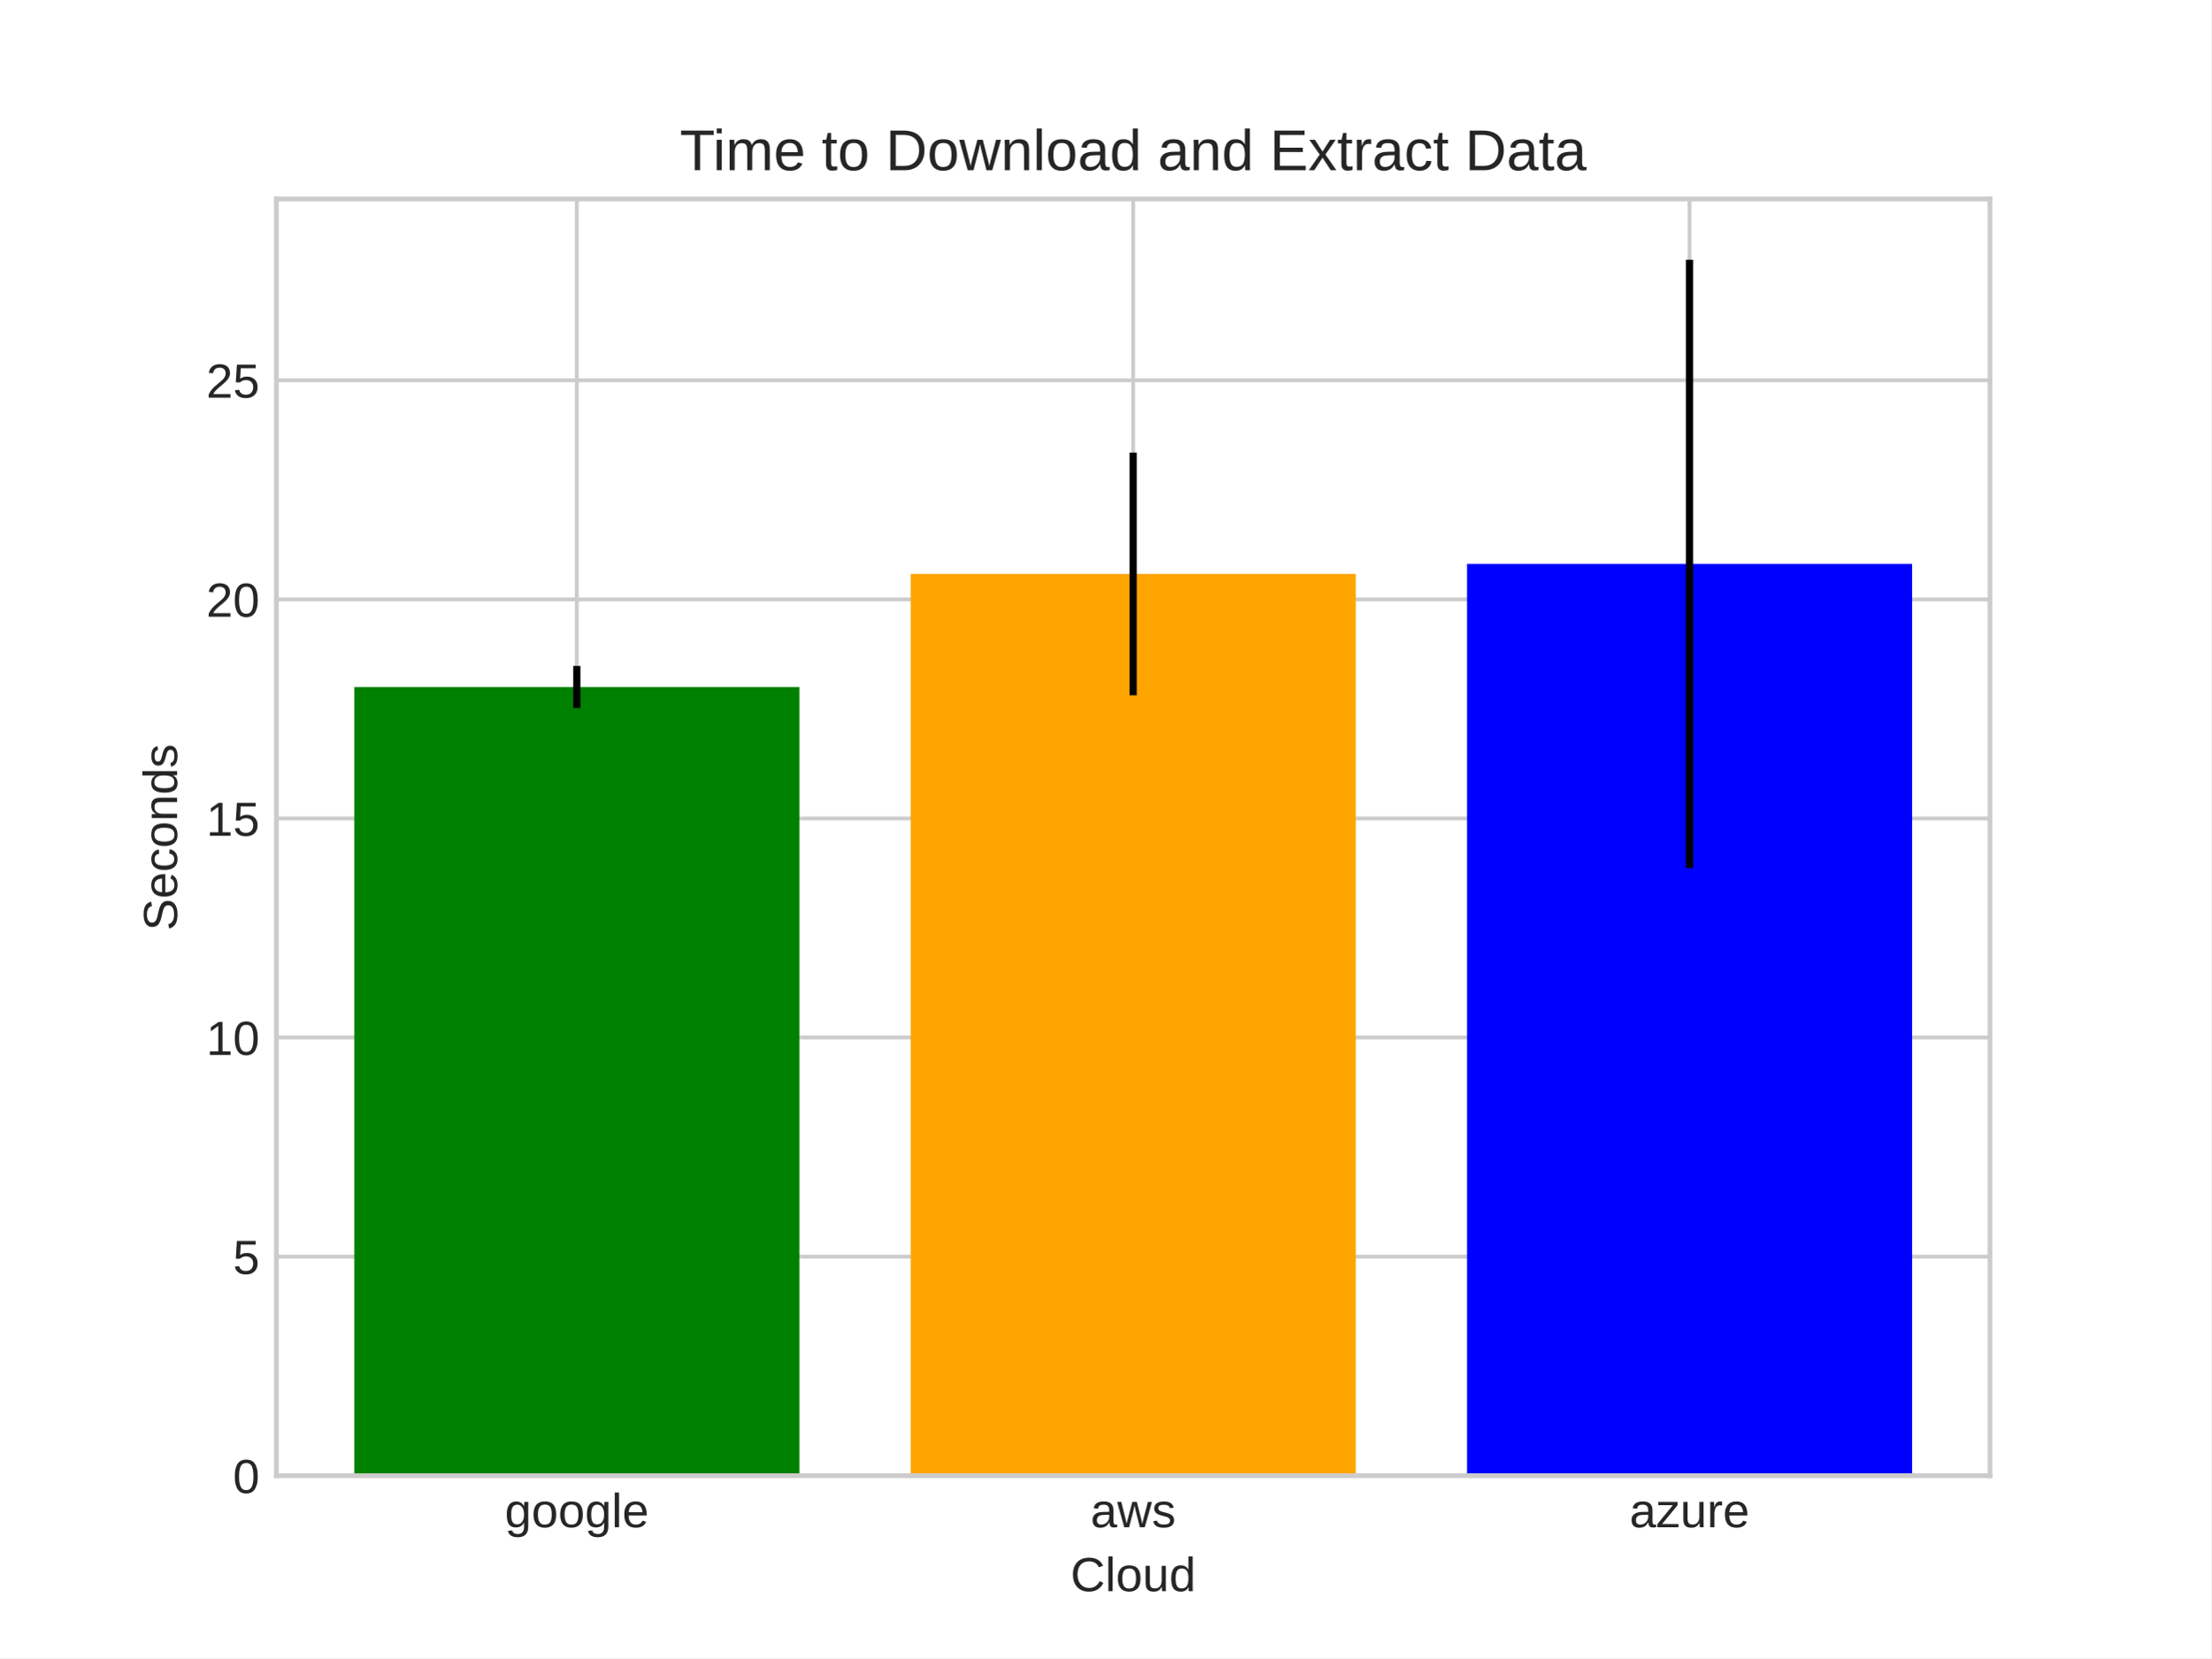
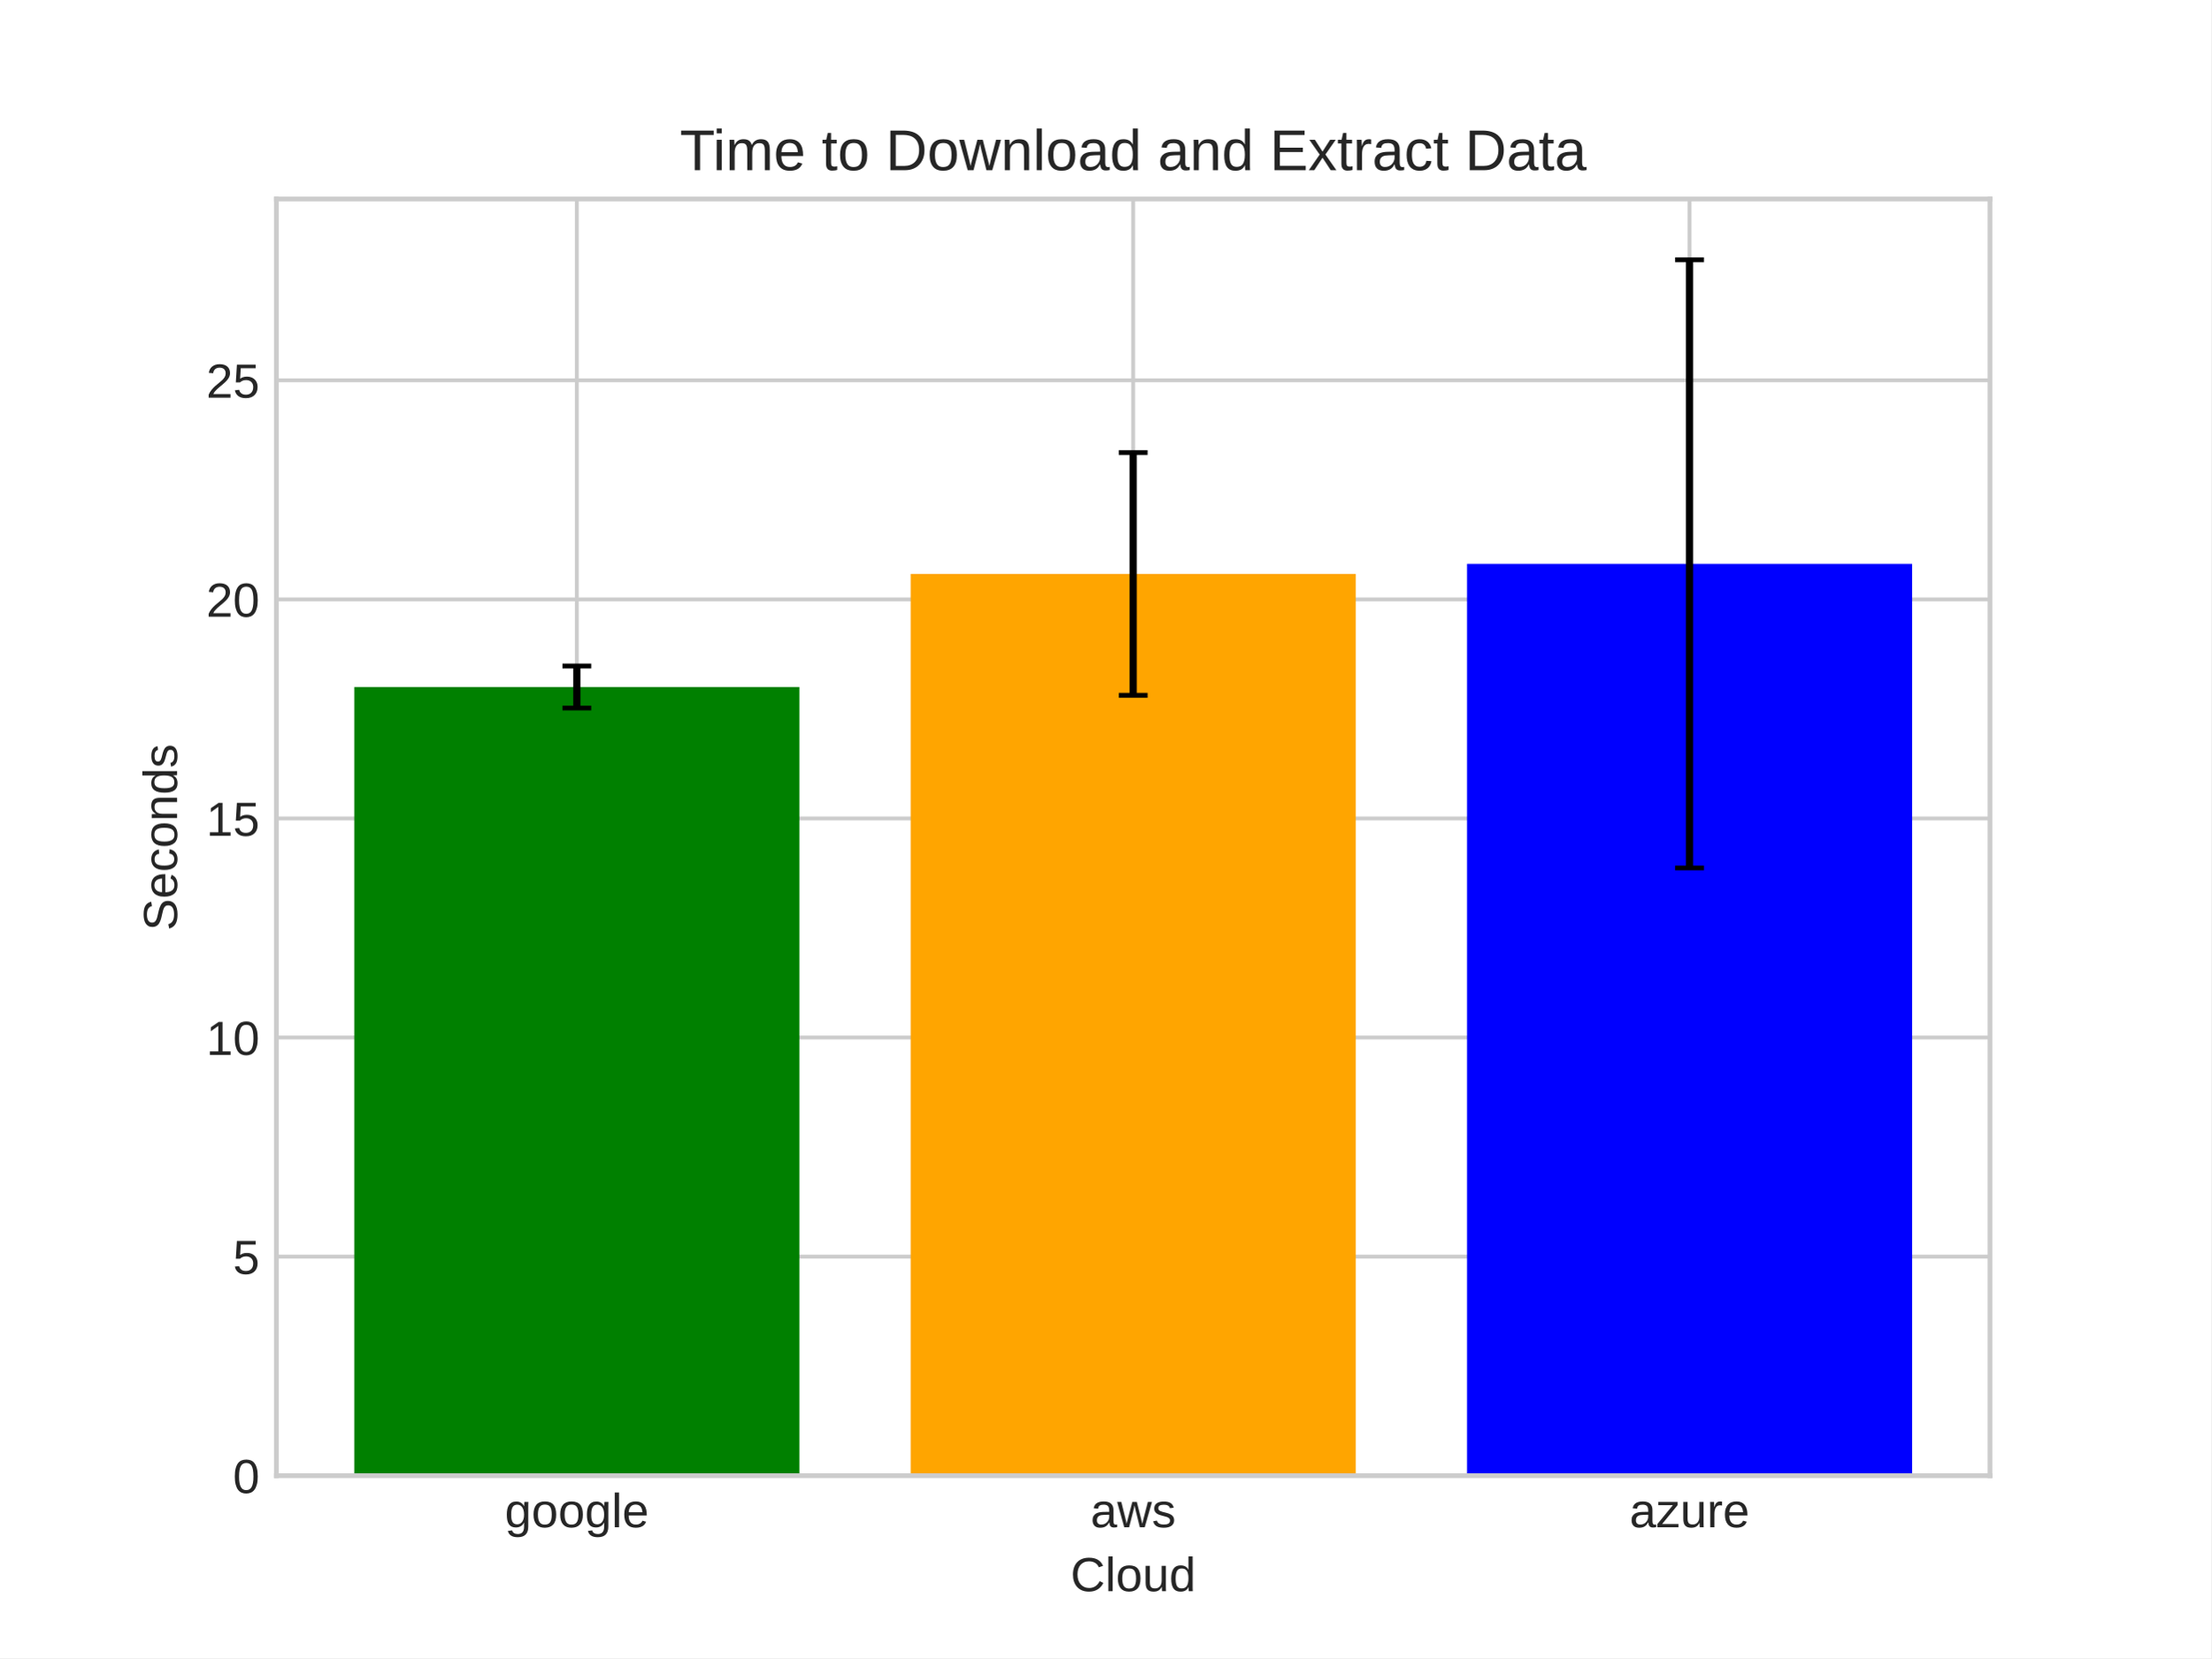
<svg xmlns="http://www.w3.org/2000/svg" xmlns:xlink="http://www.w3.org/1999/xlink" height="345.6pt" version="1.1" viewBox="0 0 460.8 345.6" width="460.8pt">
  <defs>
    <style type="text/css">*{stroke-linecap:butt;stroke-linejoin:round;}</style>
  </defs>
  <g id="figure_1">
    <g id="patch_1">
      <path d="M 0 345.6  L 460.8 345.6  L 460.8 0  L 0 0  z " style="fill:#ffffff;" />
    </g>
    <g id="axes_1">
      <g id="patch_2">
        <path d="M 57.6 307.584  L 414.72 307.584  L 414.72 41.472  L 57.6 41.472  z " style="fill:#ffffff;" />
      </g>
      <g id="matplotlib.axis_1">
        <g id="xtick_1">
          <g id="line2d_1">
-             <path clip-path="url(#p1fde861986)" d="M 120.212 307.584  L 120.212 41.472  " style="fill:none;stroke:#cccccc;stroke-linecap:round;stroke-width:0.8;" />
+             <path clip-path="url(#peefc83004d)" d="M 120.212 307.584  L 120.212 41.472  " style="fill:none;stroke:#cccccc;stroke-linecap:round;stroke-width:0.8;" />
          </g>
          <g id="line2d_2" />
          <g id="text_1">
            <g style="fill:#262626;" transform="translate(105.1987 318.3309)scale(0.1 -0.1)">
              <defs>
                <path d="M 26.766 -20.75  Q 22.219 -20.75 18.703 -19.812  Q 15.188 -18.891 12.688 -17.156  Q 10.203 -15.438 8.641 -13.031  Q 7.078 -10.641 6.391 -7.719  L 15.234 -6.453  Q 16.109 -10.109 19.109 -12.078  Q 22.125 -14.062 27 -14.062  Q 29.984 -14.062 32.422 -13.234  Q 34.859 -12.406 36.562 -10.562  Q 38.281 -8.734 39.203 -5.797  Q 40.141 -2.875 40.141 1.312  L 40.141 9.812  L 40.047 9.812  Q 39.062 7.812 37.625 5.984  Q 36.188 4.156 34.109 2.734  Q 32.031 1.312 29.297 0.453  Q 26.562 -0.391 23.047 -0.391  Q 18.016 -0.391 14.422 1.297  Q 10.844 2.984 8.562 6.344  Q 6.297 9.719 5.25 14.719  Q 4.203 19.734 4.203 26.312  Q 4.203 32.672 5.25 37.75  Q 6.297 42.828 8.656 46.359  Q 11.031 49.906 14.812 51.781  Q 18.609 53.656 24.031 53.656  Q 29.641 53.656 33.766 51.094  Q 37.891 48.531 40.141 43.797  L 40.234 43.797  Q 40.234 45.016 40.297 46.531  Q 40.375 48.047 40.453 49.391  Q 40.531 50.734 40.625 51.703  Q 40.719 52.688 40.828 52.828  L 49.172 52.828  Q 49.125 52.391 49.078 51.344  Q 49.031 50.297 48.969 48.828  Q 48.922 47.359 48.891 45.578  Q 48.875 43.797 48.875 41.891  L 48.875 1.516  Q 48.875 -9.578 43.422 -15.156  Q 37.984 -20.75 26.766 -20.75  z M 40.141 26.422  Q 40.141 31.938 38.938 35.859  Q 37.75 39.797 35.797 42.281  Q 33.844 44.781 31.328 45.953  Q 28.812 47.125 26.172 47.125  Q 22.797 47.125 20.375 45.953  Q 17.969 44.781 16.375 42.266  Q 14.797 39.75 14.031 35.812  Q 13.281 31.891 13.281 26.422  Q 13.281 20.703 14.031 16.812  Q 14.797 12.938 16.359 10.547  Q 17.922 8.156 20.312 7.125  Q 22.703 6.109 26.031 6.109  Q 28.656 6.109 31.172 7.219  Q 33.688 8.344 35.688 10.781  Q 37.703 13.234 38.922 17.094  Q 40.141 20.953 40.141 26.422  z " id="LiberationSans-103" />
                <path d="M 51.422 26.469  Q 51.422 12.594 45.312 5.797  Q 39.203 -0.984 27.594 -0.984  Q 22.078 -0.984 17.719 0.672  Q 13.375 2.344 10.375 5.766  Q 7.375 9.188 5.781 14.328  Q 4.203 19.484 4.203 26.469  Q 4.203 53.812 27.875 53.812  Q 34.031 53.812 38.5 52.094  Q 42.969 50.391 45.828 46.969  Q 48.688 43.562 50.047 38.422  Q 51.422 33.297 51.422 26.469  z M 42.188 26.469  Q 42.188 32.625 41.234 36.625  Q 40.281 40.625 38.453 43.016  Q 36.625 45.406 33.984 46.359  Q 31.344 47.312 28.031 47.312  Q 24.656 47.312 21.938 46.312  Q 19.234 45.312 17.328 42.891  Q 15.438 40.484 14.422 36.469  Q 13.422 32.469 13.422 26.469  Q 13.422 20.312 14.5 16.281  Q 15.578 12.25 17.453 9.859  Q 19.344 7.469 21.906 6.484  Q 24.469 5.516 27.484 5.516  Q 30.859 5.516 33.594 6.469  Q 36.328 7.422 38.234 9.812  Q 40.141 12.203 41.156 16.25  Q 42.188 20.312 42.188 26.469  z " id="LiberationSans-111" />
                <path d="M 6.734 0  L 6.734 72.469  L 15.531 72.469  L 15.531 0  z " id="LiberationSans-108" />
                <path d="M 13.484 24.562  Q 13.484 20.406 14.328 16.906  Q 15.188 13.422 16.969 10.906  Q 18.75 8.406 21.531 7  Q 24.312 5.609 28.219 5.609  Q 33.938 5.609 37.375 7.906  Q 40.828 10.203 42.047 13.719  L 49.75 11.531  Q 48.922 9.328 47.438 7.109  Q 45.953 4.891 43.453 3.094  Q 40.969 1.312 37.234 0.156  Q 33.5 -0.984 28.219 -0.984  Q 16.5 -0.984 10.375 6  Q 4.25 12.984 4.25 26.766  Q 4.25 34.188 6.094 39.328  Q 7.953 44.484 11.172 47.703  Q 14.406 50.922 18.703 52.359  Q 23 53.812 27.875 53.812  Q 34.516 53.812 38.984 51.656  Q 43.453 49.516 46.156 45.719  Q 48.875 41.938 50.016 36.812  Q 51.172 31.688 51.172 25.734  L 51.172 24.562  z M 42.094 31.297  Q 41.359 39.656 37.844 43.484  Q 34.328 47.312 27.734 47.312  Q 25.531 47.312 23.109 46.609  Q 20.703 45.906 18.656 44.094  Q 16.609 42.281 15.188 39.172  Q 13.766 36.078 13.578 31.297  z " id="LiberationSans-101" />
              </defs>
              <use xlink:href="#LiberationSans-103" />
              <use x="55.615" xlink:href="#LiberationSans-111" />
              <use x="111.23" xlink:href="#LiberationSans-111" />
              <use x="166.846" xlink:href="#LiberationSans-103" />
              <use x="222.461" xlink:href="#LiberationSans-108" />
              <use x="244.678" xlink:href="#LiberationSans-101" />
            </g>
          </g>
        </g>
        <g id="xtick_2">
          <g id="line2d_3">
-             <path clip-path="url(#p1fde861986)" d="M 236.16 307.584  L 236.16 41.472  " style="fill:none;stroke:#cccccc;stroke-linecap:round;stroke-width:0.8;" />
+             <path clip-path="url(#peefc83004d)" d="M 236.16 307.584  L 236.16 41.472  " style="fill:none;stroke:#cccccc;stroke-linecap:round;stroke-width:0.8;" />
          </g>
          <g id="line2d_4" />
          <g id="text_2">
            <g style="fill:#262626;" transform="translate(227.2686 318.3309)scale(0.1 -0.1)">
              <defs>
                <path d="M 20.219 -0.984  Q 12.25 -0.984 8.25 3.219  Q 4.25 7.422 4.25 14.75  Q 4.25 19.969 6.219 23.312  Q 8.203 26.656 11.391 28.562  Q 14.594 30.469 18.688 31.203  Q 22.797 31.938 27.047 32.031  L 38.922 32.234  L 38.922 35.109  Q 38.922 38.375 38.234 40.672  Q 37.547 42.969 36.125 44.375  Q 34.719 45.797 32.594 46.453  Q 30.469 47.125 27.594 47.125  Q 25.047 47.125 23 46.75  Q 20.953 46.391 19.438 45.438  Q 17.922 44.484 16.984 42.844  Q 16.062 41.219 15.766 38.719  L 6.594 39.547  Q 7.078 42.672 8.438 45.281  Q 9.812 47.906 12.328 49.797  Q 14.844 51.703 18.625 52.75  Q 22.406 53.812 27.781 53.812  Q 37.75 53.812 42.766 49.234  Q 47.797 44.672 47.797 36.031  L 47.797 13.281  Q 47.797 9.375 48.828 7.391  Q 49.859 5.422 52.734 5.422  Q 53.469 5.422 54.203 5.516  Q 54.938 5.609 55.609 5.766  L 55.609 0.297  Q 53.953 -0.094 52.312 -0.281  Q 50.688 -0.484 48.828 -0.484  Q 46.344 -0.484 44.562 0.172  Q 42.781 0.828 41.656 2.172  Q 40.531 3.516 39.938 5.484  Q 39.359 7.469 39.203 10.109  L 38.922 10.109  Q 37.5 7.562 35.812 5.516  Q 34.125 3.469 31.875 2.031  Q 29.641 0.594 26.781 -0.188  Q 23.922 -0.984 20.219 -0.984  z M 22.219 5.609  Q 26.422 5.609 29.562 7.141  Q 32.719 8.688 34.781 11.078  Q 36.859 13.484 37.891 16.312  Q 38.922 19.141 38.922 21.734  L 38.922 26.078  L 29.297 25.875  Q 26.078 25.828 23.172 25.406  Q 20.266 25 18.062 23.781  Q 15.875 22.562 14.578 20.359  Q 13.281 18.172 13.281 14.594  Q 13.281 10.297 15.594 7.953  Q 17.922 5.609 22.219 5.609  z " id="LiberationSans-97" />
                <path d="M 57.328 0  L 47.125 0  L 38.672 34.078  Q 38.281 35.406 37.859 37.359  Q 37.453 39.312 37.062 41.156  Q 36.578 43.312 36.141 45.609  Q 35.688 43.406 35.203 41.266  Q 34.812 39.406 34.344 37.406  Q 33.891 35.406 33.5 33.891  L 24.812 0  L 14.656 0  L -0.141 52.828  L 8.547 52.828  L 17.484 16.938  Q 17.828 15.828 18.156 14.188  Q 18.5 12.547 18.844 10.984  Q 19.188 9.188 19.578 7.281  Q 19.969 9.125 20.406 10.891  Q 20.797 12.406 21.188 13.969  Q 21.578 15.531 21.875 16.547  L 31.453 52.828  L 40.875 52.828  L 50.094 16.547  Q 50.438 15.281 50.828 13.672  Q 51.219 12.062 51.562 10.641  Q 51.953 8.984 52.344 7.281  Q 52.734 9.125 53.125 10.891  Q 53.469 12.406 53.828 14.031  Q 54.203 15.672 54.547 16.938  L 63.875 52.828  L 72.469 52.828  z " id="LiberationSans-119" />
                <path d="M 46.391 14.594  Q 46.391 10.891 44.938 7.984  Q 43.5 5.078 40.766 3.094  Q 38.031 1.125 34.047 0.062  Q 30.078 -0.984 24.953 -0.984  Q 20.359 -0.984 16.672 -0.266  Q 12.984 0.438 10.203 2  Q 7.422 3.562 5.531 6.125  Q 3.656 8.688 2.781 12.406  L 10.547 13.922  Q 11.672 9.672 15.188 7.688  Q 18.703 5.719 24.953 5.719  Q 27.781 5.719 30.141 6.109  Q 32.516 6.5 34.219 7.453  Q 35.938 8.406 36.891 9.984  Q 37.844 11.578 37.844 13.922  Q 37.844 16.312 36.719 17.844  Q 35.594 19.391 33.594 20.406  Q 31.594 21.438 28.734 22.188  Q 25.875 22.953 22.469 23.875  Q 19.281 24.703 16.156 25.734  Q 13.031 26.766 10.516 28.438  Q 8.016 30.125 6.453 32.609  Q 4.891 35.109 4.891 38.875  Q 4.891 46.094 10.031 49.875  Q 15.188 53.656 25.047 53.656  Q 33.797 53.656 38.938 50.578  Q 44.094 47.516 45.453 40.719  L 37.547 39.75  Q 37.109 41.797 35.938 43.188  Q 34.766 44.578 33.109 45.438  Q 31.453 46.297 29.375 46.656  Q 27.297 47.016 25.047 47.016  Q 19.094 47.016 16.25 45.203  Q 13.422 43.406 13.422 39.75  Q 13.422 37.594 14.469 36.203  Q 15.531 34.812 17.406 33.859  Q 19.281 32.906 21.922 32.203  Q 24.562 31.5 27.734 30.719  Q 29.828 30.172 32.031 29.562  Q 34.234 28.953 36.297 28.094  Q 38.375 27.25 40.203 26.094  Q 42.047 24.953 43.406 23.344  Q 44.781 21.734 45.578 19.578  Q 46.391 17.438 46.391 14.594  z " id="LiberationSans-115" />
              </defs>
              <use xlink:href="#LiberationSans-97" />
              <use x="55.615" xlink:href="#LiberationSans-119" />
              <use x="127.832" xlink:href="#LiberationSans-115" />
            </g>
          </g>
        </g>
        <g id="xtick_3">
          <g id="line2d_5">
-             <path clip-path="url(#p1fde861986)" d="M 352.108 307.584  L 352.108 41.472  " style="fill:none;stroke:#cccccc;stroke-linecap:round;stroke-width:0.8;" />
+             <path clip-path="url(#peefc83004d)" d="M 352.108 307.584  L 352.108 41.472  " style="fill:none;stroke:#cccccc;stroke-linecap:round;stroke-width:0.8;" />
          </g>
          <g id="line2d_6" />
          <g id="text_3">
            <g style="fill:#262626;" transform="translate(339.6018 318.3309)scale(0.1 -0.1)">
              <defs>
                <path d="M 2.391 0  L 2.391 6.688  L 34.672 46.047  L 4.344 46.047  L 4.344 52.828  L 44.578 52.828  L 44.578 46.141  L 12.25 6.781  L 46.391 6.781  L 46.391 0  z " id="LiberationSans-122" />
                <path d="M 15.328 52.828  L 15.328 19.344  Q 15.328 15.484 15.891 12.891  Q 16.453 10.297 17.719 8.703  Q 19 7.125 21.062 6.469  Q 23.141 5.812 26.219 5.812  Q 29.344 5.812 31.859 6.906  Q 34.375 8.016 36.156 10.078  Q 37.938 12.156 38.906 15.203  Q 39.891 18.266 39.891 22.219  L 39.891 52.828  L 48.688 52.828  L 48.688 11.281  Q 48.688 9.625 48.703 7.781  Q 48.734 5.953 48.781 4.312  Q 48.828 2.688 48.875 1.516  Q 48.922 0.344 48.969 0  L 40.672 0  Q 40.625 0.25 40.578 1.312  Q 40.531 2.391 40.453 3.781  Q 40.375 5.172 40.328 6.609  Q 40.281 8.062 40.281 9.031  L 40.141 9.031  Q 38.875 6.734 37.359 4.875  Q 35.844 3.031 33.844 1.734  Q 31.844 0.438 29.25 -0.266  Q 26.656 -0.984 23.25 -0.984  Q 18.844 -0.984 15.672 0.094  Q 12.5 1.172 10.453 3.422  Q 8.406 5.672 7.453 9.188  Q 6.5 12.703 6.5 17.625  L 6.5 52.828  z " id="LiberationSans-117" />
                <path d="M 6.938 0  L 6.938 40.531  Q 6.938 42.188 6.906 43.922  Q 6.891 45.656 6.828 47.266  Q 6.781 48.875 6.734 50.281  Q 6.688 51.703 6.641 52.828  L 14.938 52.828  Q 14.984 51.703 15.062 50.266  Q 15.141 48.828 15.203 47.312  Q 15.281 45.797 15.297 44.406  Q 15.328 43.016 15.328 42.047  L 15.531 42.047  Q 16.453 45.062 17.5 47.281  Q 18.562 49.516 19.969 50.953  Q 21.391 52.391 23.344 53.094  Q 25.297 53.812 28.078 53.812  Q 29.156 53.812 30.125 53.641  Q 31.109 53.469 31.641 53.328  L 31.641 45.266  Q 30.766 45.516 29.594 45.625  Q 28.422 45.75 26.953 45.75  Q 23.922 45.75 21.797 44.375  Q 19.672 43.016 18.328 40.594  Q 17 38.188 16.359 34.844  Q 15.719 31.5 15.719 27.547  L 15.719 0  z " id="LiberationSans-114" />
              </defs>
              <use xlink:href="#LiberationSans-97" />
              <use x="55.615" xlink:href="#LiberationSans-122" />
              <use x="105.615" xlink:href="#LiberationSans-117" />
              <use x="161.23" xlink:href="#LiberationSans-114" />
              <use x="194.531" xlink:href="#LiberationSans-101" />
            </g>
          </g>
        </g>
        <g id="text_4">
          <g style="fill:#262626;" transform="translate(223.0967 331.6528)scale(0.1 -0.1)">
            <defs>
              <path d="M 38.672 62.203  Q 32.812 62.203 28.297 60.25  Q 23.781 58.297 20.719 54.688  Q 17.672 51.078 16.109 46  Q 14.547 40.922 14.547 34.719  Q 14.547 28.516 16.234 23.359  Q 17.922 18.219 21.062 14.5  Q 24.219 10.797 28.781 8.734  Q 33.344 6.688 39.062 6.688  Q 43.062 6.688 46.359 7.734  Q 49.656 8.797 52.312 10.688  Q 54.984 12.594 57.078 15.203  Q 59.188 17.828 60.797 21  L 68.406 17.188  Q 66.547 13.328 63.812 10  Q 61.078 6.688 57.391 4.25  Q 53.719 1.812 49.047 0.406  Q 44.391 -0.984 38.625 -0.984  Q 30.281 -0.984 24 1.672  Q 17.719 4.344 13.5 9.109  Q 9.281 13.875 7.172 20.406  Q 5.078 26.953 5.078 34.719  Q 5.078 42.781 7.297 49.266  Q 9.516 55.766 13.781 60.328  Q 18.062 64.891 24.312 67.359  Q 30.562 69.828 38.578 69.828  Q 49.562 69.828 56.938 65.531  Q 64.312 61.234 67.781 52.781  L 58.938 49.859  Q 57.953 52.297 56.297 54.516  Q 54.641 56.734 52.141 58.438  Q 49.656 60.156 46.312 61.172  Q 42.969 62.203 38.672 62.203  z " id="LiberationSans-67" />
              <path d="M 40.094 8.5  Q 37.641 3.422 33.609 1.219  Q 29.594 -0.984 23.641 -0.984  Q 13.625 -0.984 8.906 5.75  Q 4.203 12.5 4.203 26.172  Q 4.203 53.812 23.641 53.812  Q 29.641 53.812 33.641 51.609  Q 37.641 49.422 40.094 44.625  L 40.188 44.625  Q 40.188 45.125 40.156 46.172  Q 40.141 47.219 40.109 48.359  Q 40.094 49.516 40.094 50.531  Q 40.094 51.562 40.094 52  L 40.094 72.469  L 48.875 72.469  L 48.875 10.891  Q 48.875 8.984 48.891 7.219  Q 48.922 5.469 48.969 4  Q 49.031 2.547 49.078 1.484  Q 49.125 0.438 49.172 0  L 40.766 0  Q 40.672 0.484 40.594 1.391  Q 40.531 2.297 40.453 3.469  Q 40.375 4.641 40.328 5.938  Q 40.281 7.234 40.281 8.5  z M 13.422 26.469  Q 13.422 21 14.109 17.094  Q 14.797 13.188 16.312 10.672  Q 17.828 8.156 20.172 6.984  Q 22.516 5.812 25.875 5.812  Q 29.344 5.812 32 6.938  Q 34.672 8.062 36.453 10.578  Q 38.234 13.094 39.156 17.141  Q 40.094 21.188 40.094 27.047  Q 40.094 32.672 39.156 36.547  Q 38.234 40.438 36.422 42.828  Q 34.625 45.219 32 46.266  Q 29.391 47.312 25.984 47.312  Q 22.75 47.312 20.406 46.188  Q 18.062 45.062 16.5 42.578  Q 14.938 40.094 14.172 36.109  Q 13.422 32.125 13.422 26.469  z " id="LiberationSans-100" />
            </defs>
            <use xlink:href="#LiberationSans-67" />
            <use x="72.217" xlink:href="#LiberationSans-108" />
            <use x="94.434" xlink:href="#LiberationSans-111" />
            <use x="150.049" xlink:href="#LiberationSans-117" />
            <use x="205.664" xlink:href="#LiberationSans-100" />
          </g>
        </g>
      </g>
      <g id="matplotlib.axis_2">
        <g id="ytick_1">
          <g id="line2d_7">
-             <path clip-path="url(#p1fde861986)" d="M 57.6 307.584  L 414.72 307.584  " style="fill:none;stroke:#cccccc;stroke-linecap:round;stroke-width:0.8;" />
+             <path clip-path="url(#peefc83004d)" d="M 57.6 307.584  L 414.72 307.584  " style="fill:none;stroke:#cccccc;stroke-linecap:round;stroke-width:0.8;" />
          </g>
          <g id="line2d_8" />
          <g id="text_5">
            <g style="fill:#262626;" transform="translate(48.53906 311.2074)scale(0.1 -0.1)">
              <defs>
                <path d="M 51.703 34.422  Q 51.703 24.516 49.828 17.75  Q 47.953 10.984 44.703 6.812  Q 41.453 2.641 37.062 0.828  Q 32.672 -0.984 27.688 -0.984  Q 22.656 -0.984 18.312 0.828  Q 13.969 2.641 10.766 6.781  Q 7.562 10.938 5.734 17.703  Q 3.906 24.469 3.906 34.422  Q 3.906 44.828 5.734 51.641  Q 7.562 58.453 10.781 62.5  Q 14.016 66.547 18.406 68.188  Q 22.797 69.828 27.984 69.828  Q 32.906 69.828 37.219 68.188  Q 41.547 66.547 44.766 62.5  Q 48 58.453 49.844 51.641  Q 51.703 44.828 51.703 34.422  z M 42.781 34.422  Q 42.781 42.625 41.797 48.062  Q 40.828 53.516 38.922 56.766  Q 37.016 60.016 34.25 61.359  Q 31.5 62.703 27.984 62.703  Q 24.266 62.703 21.438 61.328  Q 18.609 59.969 16.672 56.719  Q 14.75 53.469 13.766 48.016  Q 12.797 42.578 12.797 34.422  Q 12.797 26.516 13.797 21.094  Q 14.797 15.672 16.719 12.375  Q 18.656 9.078 21.438 7.641  Q 24.219 6.203 27.781 6.203  Q 31.25 6.203 34.031 7.641  Q 36.812 9.078 38.734 12.375  Q 40.672 15.672 41.719 21.094  Q 42.781 26.516 42.781 34.422  z " id="LiberationSans-48" />
              </defs>
              <use xlink:href="#LiberationSans-48" />
            </g>
          </g>
        </g>
        <g id="ytick_2">
          <g id="line2d_9">
-             <path clip-path="url(#p1fde861986)" d="M 57.6 261.919  L 414.72 261.919  " style="fill:none;stroke:#cccccc;stroke-linecap:round;stroke-width:0.8;" />
+             <path clip-path="url(#peefc83004d)" d="M 57.6 261.919  L 414.72 261.919  " style="fill:none;stroke:#cccccc;stroke-linecap:round;stroke-width:0.8;" />
          </g>
          <g id="line2d_10" />
          <g id="text_6">
            <g style="fill:#262626;" transform="translate(48.53906 265.5426)scale(0.1 -0.1)">
              <defs>
                <path d="M 51.422 22.406  Q 51.422 17.234 49.859 12.938  Q 48.297 8.641 45.219 5.531  Q 42.141 2.438 37.578 0.719  Q 33.016 -0.984 27 -0.984  Q 21.578 -0.984 17.547 0.281  Q 13.531 1.562 10.734 3.781  Q 7.953 6 6.312 8.984  Q 4.688 11.969 4 15.375  L 12.891 16.406  Q 13.422 14.453 14.391 12.625  Q 15.375 10.797 17.062 9.344  Q 18.75 7.906 21.219 7.047  Q 23.688 6.203 27.203 6.203  Q 30.609 6.203 33.391 7.25  Q 36.188 8.297 38.156 10.344  Q 40.141 12.406 41.203 15.375  Q 42.281 18.359 42.281 22.219  Q 42.281 25.391 41.25 28.047  Q 40.234 30.719 38.328 32.641  Q 36.422 34.578 33.656 35.641  Q 30.906 36.719 27.391 36.719  Q 25.203 36.719 23.344 36.328  Q 21.484 35.938 19.891 35.25  Q 18.312 34.578 17.016 33.672  Q 15.719 32.766 14.594 31.781  L 6 31.781  L 8.297 68.797  L 47.406 68.797  L 47.406 61.328  L 16.312 61.328  L 14.984 39.5  Q 17.328 41.312 20.844 42.594  Q 24.359 43.891 29.203 43.891  Q 34.328 43.891 38.422 42.328  Q 42.531 40.766 45.406 37.906  Q 48.297 35.062 49.859 31.109  Q 51.422 27.156 51.422 22.406  z " id="LiberationSans-53" />
              </defs>
              <use xlink:href="#LiberationSans-53" />
            </g>
          </g>
        </g>
        <g id="ytick_3">
          <g id="line2d_11">
-             <path clip-path="url(#p1fde861986)" d="M 57.6 216.254  L 414.72 216.254  " style="fill:none;stroke:#cccccc;stroke-linecap:round;stroke-width:0.8;" />
+             <path clip-path="url(#peefc83004d)" d="M 57.6 216.254  L 414.72 216.254  " style="fill:none;stroke:#cccccc;stroke-linecap:round;stroke-width:0.8;" />
          </g>
          <g id="line2d_12" />
          <g id="text_7">
            <g style="fill:#262626;" transform="translate(42.97812 219.8777)scale(0.1 -0.1)">
              <defs>
                <path d="M 7.625 0  L 7.625 7.469  L 25.141 7.469  L 25.141 60.406  L 9.625 49.312  L 9.625 57.625  L 25.875 68.797  L 33.984 68.797  L 33.984 7.469  L 50.734 7.469  L 50.734 0  z " id="LiberationSans-49" />
              </defs>
              <use xlink:href="#LiberationSans-49" />
              <use x="55.615" xlink:href="#LiberationSans-48" />
            </g>
          </g>
        </g>
        <g id="ytick_4">
          <g id="line2d_13">
-             <path clip-path="url(#p1fde861986)" d="M 57.6 170.589  L 414.72 170.589  " style="fill:none;stroke:#cccccc;stroke-linecap:round;stroke-width:0.8;" />
+             <path clip-path="url(#peefc83004d)" d="M 57.6 170.589  L 414.72 170.589  " style="fill:none;stroke:#cccccc;stroke-linecap:round;stroke-width:0.8;" />
          </g>
          <g id="line2d_14" />
          <g id="text_8">
            <g style="fill:#262626;" transform="translate(42.97812 174.2128)scale(0.1 -0.1)">
              <use xlink:href="#LiberationSans-49" />
              <use x="55.615" xlink:href="#LiberationSans-53" />
            </g>
          </g>
        </g>
        <g id="ytick_5">
          <g id="line2d_15">
-             <path clip-path="url(#p1fde861986)" d="M 57.6 124.925  L 414.72 124.925  " style="fill:none;stroke:#cccccc;stroke-linecap:round;stroke-width:0.8;" />
+             <path clip-path="url(#peefc83004d)" d="M 57.6 124.925  L 414.72 124.925  " style="fill:none;stroke:#cccccc;stroke-linecap:round;stroke-width:0.8;" />
          </g>
          <g id="line2d_16" />
          <g id="text_9">
            <g style="fill:#262626;" transform="translate(42.97812 128.548)scale(0.1 -0.1)">
              <defs>
                <path d="M 5.031 0  L 5.031 6.203  Q 7.516 11.922 11.109 16.281  Q 14.703 20.656 18.656 24.188  Q 22.609 27.734 26.484 30.766  Q 30.375 33.797 33.5 36.812  Q 36.625 39.844 38.547 43.156  Q 40.484 46.484 40.484 50.688  Q 40.484 53.609 39.594 55.828  Q 38.719 58.062 37.062 59.562  Q 35.406 61.078 33.078 61.828  Q 30.766 62.594 27.938 62.594  Q 25.297 62.594 22.969 61.859  Q 20.656 61.141 18.844 59.672  Q 17.047 58.203 15.891 56.031  Q 14.75 53.859 14.406 50.984  L 5.422 51.812  Q 5.859 55.516 7.469 58.781  Q 9.078 62.062 11.906 64.531  Q 14.75 67 18.719 68.406  Q 22.703 69.828 27.938 69.828  Q 33.062 69.828 37.062 68.609  Q 41.062 67.391 43.812 64.984  Q 46.578 62.594 48.047 59.078  Q 49.516 55.562 49.516 50.984  Q 49.516 47.516 48.266 44.391  Q 47.016 41.266 44.938 38.422  Q 42.875 35.594 40.141 32.953  Q 37.406 30.328 34.422 27.812  Q 31.453 25.297 28.422 22.828  Q 25.391 20.359 22.719 17.859  Q 20.062 15.375 17.969 12.812  Q 15.875 10.25 14.703 7.469  L 50.594 7.469  L 50.594 0  z " id="LiberationSans-50" />
              </defs>
              <use xlink:href="#LiberationSans-50" />
              <use x="55.615" xlink:href="#LiberationSans-48" />
            </g>
          </g>
        </g>
        <g id="ytick_6">
          <g id="line2d_17">
-             <path clip-path="url(#p1fde861986)" d="M 57.6 79.26  L 414.72 79.26  " style="fill:none;stroke:#cccccc;stroke-linecap:round;stroke-width:0.8;" />
+             <path clip-path="url(#peefc83004d)" d="M 57.6 79.26  L 414.72 79.26  " style="fill:none;stroke:#cccccc;stroke-linecap:round;stroke-width:0.8;" />
          </g>
          <g id="line2d_18" />
          <g id="text_10">
            <g style="fill:#262626;" transform="translate(42.97812 82.88311)scale(0.1 -0.1)">
              <use xlink:href="#LiberationSans-50" />
              <use x="55.615" xlink:href="#LiberationSans-53" />
            </g>
          </g>
        </g>
        <g id="text_11">
          <g style="fill:#262626;" transform="translate(36.90313 193.985)rotate(-90)scale(0.1 -0.1)">
            <defs>
              <path d="M 62.109 19  Q 62.109 14.656 60.422 10.984  Q 58.734 7.328 55.219 4.656  Q 51.703 2 46.359 0.5  Q 41.016 -0.984 33.688 -0.984  Q 20.844 -0.984 13.672 3.516  Q 6.5 8.016 4.547 16.5  L 13.578 18.312  Q 14.266 15.625 15.672 13.422  Q 17.094 11.234 19.5 9.641  Q 21.922 8.062 25.484 7.172  Q 29.047 6.297 34.031 6.297  Q 38.188 6.297 41.656 7  Q 45.125 7.719 47.609 9.172  Q 50.094 10.641 51.484 12.953  Q 52.875 15.281 52.875 18.5  Q 52.875 21.875 51.344 23.969  Q 49.812 26.078 47.016 27.438  Q 44.234 28.812 40.375 29.734  Q 36.531 30.672 31.844 31.734  Q 28.953 32.375 26.047 33.125  Q 23.141 33.891 20.484 34.938  Q 17.828 35.984 15.484 37.391  Q 13.141 38.812 11.422 40.797  Q 9.719 42.781 8.734 45.391  Q 7.766 48 7.766 51.422  Q 7.766 56.297 9.734 59.781  Q 11.719 63.281 15.234 65.531  Q 18.75 67.781 23.531 68.797  Q 28.328 69.828 33.891 69.828  Q 40.281 69.828 44.812 68.828  Q 49.359 67.828 52.484 65.812  Q 55.609 63.812 57.484 60.859  Q 59.375 57.906 60.5 54  L 51.312 52.391  Q 50.641 54.891 49.344 56.844  Q 48.047 58.797 45.938 60.109  Q 43.844 61.422 40.844 62.109  Q 37.844 62.797 33.797 62.797  Q 29 62.797 25.75 61.938  Q 22.516 61.078 20.531 59.609  Q 18.562 58.156 17.703 56.172  Q 16.844 54.203 16.844 51.906  Q 16.844 48.828 18.375 46.844  Q 19.922 44.875 22.562 43.547  Q 25.203 42.234 28.656 41.359  Q 32.125 40.484 36.031 39.594  Q 39.203 38.875 42.359 38.109  Q 45.516 37.359 48.391 36.297  Q 51.266 35.25 53.781 33.828  Q 56.297 32.422 58.156 30.375  Q 60.016 28.328 61.062 25.531  Q 62.109 22.75 62.109 19  z " id="LiberationSans-83" />
              <path d="M 13.422 26.656  Q 13.422 22.125 14.078 18.312  Q 14.75 14.5 16.312 11.734  Q 17.875 8.984 20.438 7.469  Q 23 5.953 26.766 5.953  Q 31.453 5.953 34.594 8.484  Q 37.75 11.031 38.484 16.312  L 47.359 15.719  Q 46.922 12.453 45.453 9.422  Q 44 6.391 41.484 4.094  Q 38.969 1.812 35.344 0.406  Q 31.734 -0.984 27 -0.984  Q 20.797 -0.984 16.453 1.109  Q 12.109 3.219 9.391 6.906  Q 6.688 10.594 5.469 15.594  Q 4.25 20.609 4.25 26.469  Q 4.25 31.781 5.125 35.859  Q 6 39.938 7.594 42.984  Q 9.188 46.047 11.328 48.125  Q 13.484 50.203 15.984 51.438  Q 18.5 52.688 21.281 53.25  Q 24.078 53.812 26.906 53.812  Q 31.344 53.812 34.812 52.594  Q 38.281 51.375 40.797 49.25  Q 43.312 47.125 44.875 44.234  Q 46.438 41.359 47.078 38.031  L 38.031 37.359  Q 37.359 41.75 34.562 44.328  Q 31.781 46.922 26.656 46.922  Q 22.906 46.922 20.391 45.672  Q 17.875 44.438 16.312 41.922  Q 14.75 39.406 14.078 35.594  Q 13.422 31.781 13.422 26.656  z " id="LiberationSans-99" />
              <path d="M 40.281 0  L 40.281 33.5  Q 40.281 37.359 39.719 39.938  Q 39.156 42.531 37.891 44.109  Q 36.625 45.703 34.547 46.359  Q 32.469 47.016 29.391 47.016  Q 26.266 47.016 23.75 45.922  Q 21.234 44.828 19.453 42.75  Q 17.672 40.672 16.688 37.625  Q 15.719 34.578 15.719 30.609  L 15.719 0  L 6.938 0  L 6.938 41.547  Q 6.938 43.219 6.906 45.047  Q 6.891 46.875 6.828 48.5  Q 6.781 50.141 6.734 51.312  Q 6.688 52.484 6.641 52.828  L 14.938 52.828  Q 14.984 52.594 15.031 51.516  Q 15.094 50.438 15.156 49.047  Q 15.234 47.656 15.281 46.219  Q 15.328 44.781 15.328 43.797  L 15.484 43.797  Q 16.75 46.094 18.266 47.953  Q 19.781 49.812 21.781 51.094  Q 23.781 52.391 26.359 53.094  Q 28.953 53.812 32.375 53.812  Q 36.766 53.812 39.938 52.734  Q 43.109 51.656 45.156 49.406  Q 47.219 47.172 48.172 43.625  Q 49.125 40.094 49.125 35.203  L 49.125 0  z " id="LiberationSans-110" />
            </defs>
            <use xlink:href="#LiberationSans-83" />
            <use x="66.699" xlink:href="#LiberationSans-101" />
            <use x="122.314" xlink:href="#LiberationSans-99" />
            <use x="172.314" xlink:href="#LiberationSans-111" />
            <use x="227.93" xlink:href="#LiberationSans-110" />
            <use x="283.545" xlink:href="#LiberationSans-100" />
            <use x="339.16" xlink:href="#LiberationSans-115" />
          </g>
        </g>
      </g>
      <g id="patch_3">
-         <path clip-path="url(#p1fde861986)" d="M 73.833 307.584  L 166.591 307.584  L 166.591 143.19  L 73.833 143.19  z " style="fill:#008000;" />
+         <path clip-path="url(#peefc83004d)" d="M 73.833 307.584  L 166.591 307.584  L 166.591 143.19  L 73.833 143.19  z " style="fill:#008000;" />
      </g>
      <g id="patch_4">
-         <path clip-path="url(#p1fde861986)" d="M 189.781 307.584  L 282.539 307.584  L 282.539 119.627  L 189.781 119.627  z " style="fill:#ffa500;" />
+         <path clip-path="url(#peefc83004d)" d="M 189.781 307.584  L 282.539 307.584  L 282.539 119.627  L 189.781 119.627  z " style="fill:#ffa500;" />
      </g>
      <g id="patch_5">
-         <path clip-path="url(#p1fde861986)" d="M 305.729 307.584  L 398.487 307.584  L 398.487 117.527  L 305.729 117.527  z " style="fill:#0000ff;" />
+         <path clip-path="url(#peefc83004d)" d="M 305.729 307.584  L 398.487 307.584  L 398.487 117.527  L 305.729 117.527  z " style="fill:#0000ff;" />
      </g>
      <g id="LineCollection_1">
-         <path clip-path="url(#p1fde861986)" d="M 120.212 147.574  L 120.212 138.807  " style="fill:none;stroke:#000000;stroke-width:1.5;" />
-         <path clip-path="url(#p1fde861986)" d="M 236.16 144.926  L 236.16 94.329  " style="fill:none;stroke:#000000;stroke-width:1.5;" />
-         <path clip-path="url(#p1fde861986)" d="M 352.108 180.91  L 352.108 54.144  " style="fill:none;stroke:#000000;stroke-width:1.5;" />
+         <path clip-path="url(#peefc83004d)" d="M 120.212 147.574  L 120.212 138.807  " style="fill:none;stroke:#000000;stroke-width:1.5;" />
+         <path clip-path="url(#peefc83004d)" d="M 236.16 144.926  L 236.16 94.329  " style="fill:none;stroke:#000000;stroke-width:1.5;" />
+         <path clip-path="url(#peefc83004d)" d="M 352.108 180.91  L 352.108 54.144  " style="fill:none;stroke:#000000;stroke-width:1.5;" />
+       </g>
+       <g id="line2d_19">
+         <defs>
+           <path d="M 3 0  L -3 -0  " id="m6e5b4eeba7" style="stroke:#000000;" />
+         </defs>
+         <g clip-path="url(#peefc83004d)">
+           <use style="stroke:#000000;" x="120.212" xlink:href="#m6e5b4eeba7" y="147.574" />
+           <use style="stroke:#000000;" x="236.16" xlink:href="#m6e5b4eeba7" y="144.926" />
+           <use style="stroke:#000000;" x="352.108" xlink:href="#m6e5b4eeba7" y="180.91" />
+         </g>
+       </g>
+       <g id="line2d_20">
+         <g clip-path="url(#peefc83004d)">
+           <use style="stroke:#000000;" x="120.212" xlink:href="#m6e5b4eeba7" y="138.807" />
+           <use style="stroke:#000000;" x="236.16" xlink:href="#m6e5b4eeba7" y="94.329" />
+           <use style="stroke:#000000;" x="352.108" xlink:href="#m6e5b4eeba7" y="54.144" />
+         </g>
      </g>
      <g id="patch_6">
        <path d="M 57.6 307.584  L 57.6 41.472  " style="fill:none;stroke:#cccccc;stroke-linecap:square;stroke-linejoin:miter;" />
      </g>
      <g id="patch_7">
        <path d="M 414.72 307.584  L 414.72 41.472  " style="fill:none;stroke:#cccccc;stroke-linecap:square;stroke-linejoin:miter;" />
      </g>
      <g id="patch_8">
        <path d="M 57.6 307.584  L 414.72 307.584  " style="fill:none;stroke:#cccccc;stroke-linecap:square;stroke-linejoin:miter;" />
      </g>
      <g id="patch_9">
        <path d="M 57.6 41.472  L 414.72 41.472  " style="fill:none;stroke:#cccccc;stroke-linecap:square;stroke-linejoin:miter;" />
      </g>
      <g id="text_12">
        <g style="fill:#262626;" transform="translate(141.6797 35.472)scale(0.12 -0.12)">
          <defs>
            <path d="M 35.156 61.188  L 35.156 0  L 25.875 0  L 25.875 61.188  L 2.25 61.188  L 2.25 68.797  L 58.797 68.797  L 58.797 61.188  z " id="LiberationSans-84" />
            <path d="M 6.688 64.062  L 6.688 72.469  L 15.484 72.469  L 15.484 64.062  z M 6.688 0  L 6.688 52.828  L 15.484 52.828  L 15.484 0  z " id="LiberationSans-105" />
            <path d="M 37.5 0  L 37.5 33.5  Q 37.5 37.359 37.016 39.938  Q 36.531 42.531 35.375 44.109  Q 34.234 45.703 32.375 46.359  Q 30.516 47.016 27.828 47.016  Q 25.047 47.016 22.797 45.922  Q 20.562 44.828 18.969 42.75  Q 17.391 40.672 16.531 37.625  Q 15.672 34.578 15.672 30.609  L 15.672 0  L 6.938 0  L 6.938 41.547  Q 6.938 43.219 6.906 45.047  Q 6.891 46.875 6.828 48.5  Q 6.781 50.141 6.734 51.312  Q 6.688 52.484 6.641 52.828  L 14.938 52.828  Q 14.984 52.594 15.031 51.516  Q 15.094 50.438 15.156 49.047  Q 15.234 47.656 15.281 46.219  Q 15.328 44.781 15.328 43.797  L 15.484 43.797  Q 16.656 46.094 18.016 47.953  Q 19.391 49.812 21.219 51.094  Q 23.047 52.391 25.406 53.094  Q 27.781 53.812 30.906 53.812  Q 36.922 53.812 40.406 51.422  Q 43.891 49.031 45.266 43.797  L 45.406 43.797  Q 46.578 46.094 48.047 47.953  Q 49.516 49.812 51.469 51.094  Q 53.422 52.391 55.859 53.094  Q 58.297 53.812 61.422 53.812  Q 65.438 53.812 68.328 52.734  Q 71.234 51.656 73.094 49.406  Q 74.953 47.172 75.828 43.625  Q 76.703 40.094 76.703 35.203  L 76.703 0  L 68.016 0  L 68.016 33.5  Q 68.016 37.359 67.531 39.938  Q 67.047 42.531 65.891 44.109  Q 64.75 45.703 62.891 46.359  Q 61.031 47.016 58.344 47.016  Q 55.562 47.016 53.312 45.969  Q 51.078 44.922 49.484 42.875  Q 47.906 40.828 47.047 37.75  Q 46.188 34.672 46.188 30.609  L 46.188 0  z " id="LiberationSans-109" />
            <path id="LiberationSans-32" />
            <path d="M 27.047 0.391  Q 25.047 -0.141 22.969 -0.453  Q 20.906 -0.781 18.172 -0.781  Q 7.625 -0.781 7.625 11.188  L 7.625 46.438  L 1.516 46.438  L 1.516 52.828  L 7.953 52.828  L 10.547 64.656  L 16.406 64.656  L 16.406 52.828  L 26.172 52.828  L 26.172 46.438  L 16.406 46.438  L 16.406 13.094  Q 16.406 9.281 17.641 7.734  Q 18.891 6.203 21.969 6.203  Q 23.25 6.203 24.438 6.391  Q 25.641 6.594 27.047 6.891  z " id="LiberationSans-116" />
            <path d="M 67.438 35.109  Q 67.438 26.516 64.844 19.938  Q 62.25 13.375 57.75 8.953  Q 53.266 4.547 47.141 2.266  Q 41.016 0 33.938 0  L 8.203 0  L 8.203 68.797  L 30.953 68.797  Q 38.922 68.797 45.625 66.812  Q 52.344 64.844 57.172 60.719  Q 62.016 56.594 64.719 50.234  Q 67.438 43.891 67.438 35.109  z M 58.062 35.109  Q 58.062 42.094 56.047 47.047  Q 54.047 52 50.438 55.172  Q 46.828 58.344 41.797 59.828  Q 36.766 61.328 30.766 61.328  L 17.531 61.328  L 17.531 7.469  L 32.859 7.469  Q 38.281 7.469 42.891 9.219  Q 47.516 10.984 50.875 14.453  Q 54.25 17.922 56.156 23.094  Q 58.062 28.266 58.062 35.109  z " id="LiberationSans-68" />
            <path d="M 8.203 0  L 8.203 68.797  L 60.406 68.797  L 60.406 61.188  L 17.531 61.188  L 17.531 39.109  L 57.469 39.109  L 57.469 31.594  L 17.531 31.594  L 17.531 7.625  L 62.406 7.625  L 62.406 0  z " id="LiberationSans-69" />
            <path d="M 39.109 0  L 24.906 21.688  L 10.594 0  L 1.125 0  L 19.922 27.156  L 2 52.828  L 11.719 52.828  L 24.906 32.281  L 37.984 52.828  L 47.797 52.828  L 29.891 27.25  L 48.922 0  z " id="LiberationSans-120" />
          </defs>
          <use xlink:href="#LiberationSans-84" />
          <use x="57.334" xlink:href="#LiberationSans-105" />
          <use x="79.551" xlink:href="#LiberationSans-109" />
          <use x="162.852" xlink:href="#LiberationSans-101" />
          <use x="218.467" xlink:href="#LiberationSans-32" />
          <use x="246.25" xlink:href="#LiberationSans-116" />
          <use x="274.033" xlink:href="#LiberationSans-111" />
          <use x="329.648" xlink:href="#LiberationSans-32" />
          <use x="357.432" xlink:href="#LiberationSans-68" />
          <use x="429.648" xlink:href="#LiberationSans-111" />
          <use x="485.264" xlink:href="#LiberationSans-119" />
          <use x="557.48" xlink:href="#LiberationSans-110" />
          <use x="613.096" xlink:href="#LiberationSans-108" />
          <use x="635.312" xlink:href="#LiberationSans-111" />
          <use x="690.928" xlink:href="#LiberationSans-97" />
          <use x="746.543" xlink:href="#LiberationSans-100" />
          <use x="802.158" xlink:href="#LiberationSans-32" />
          <use x="829.941" xlink:href="#LiberationSans-97" />
          <use x="885.557" xlink:href="#LiberationSans-110" />
          <use x="941.172" xlink:href="#LiberationSans-100" />
          <use x="996.787" xlink:href="#LiberationSans-32" />
          <use x="1024.57" xlink:href="#LiberationSans-69" />
          <use x="1091.27" xlink:href="#LiberationSans-120" />
          <use x="1141.27" xlink:href="#LiberationSans-116" />
          <use x="1169.053" xlink:href="#LiberationSans-114" />
          <use x="1202.354" xlink:href="#LiberationSans-97" />
          <use x="1257.969" xlink:href="#LiberationSans-99" />
          <use x="1307.969" xlink:href="#LiberationSans-116" />
          <use x="1335.752" xlink:href="#LiberationSans-32" />
          <use x="1363.535" xlink:href="#LiberationSans-68" />
          <use x="1435.752" xlink:href="#LiberationSans-97" />
          <use x="1491.367" xlink:href="#LiberationSans-116" />
          <use x="1519.15" xlink:href="#LiberationSans-97" />
        </g>
      </g>
    </g>
  </g>
  <defs>
-     <clipPath id="p1fde861986">
+     <clipPath id="peefc83004d">
      <rect height="266.112" width="357.12" x="57.6" y="41.472" />
    </clipPath>
  </defs>
</svg>
